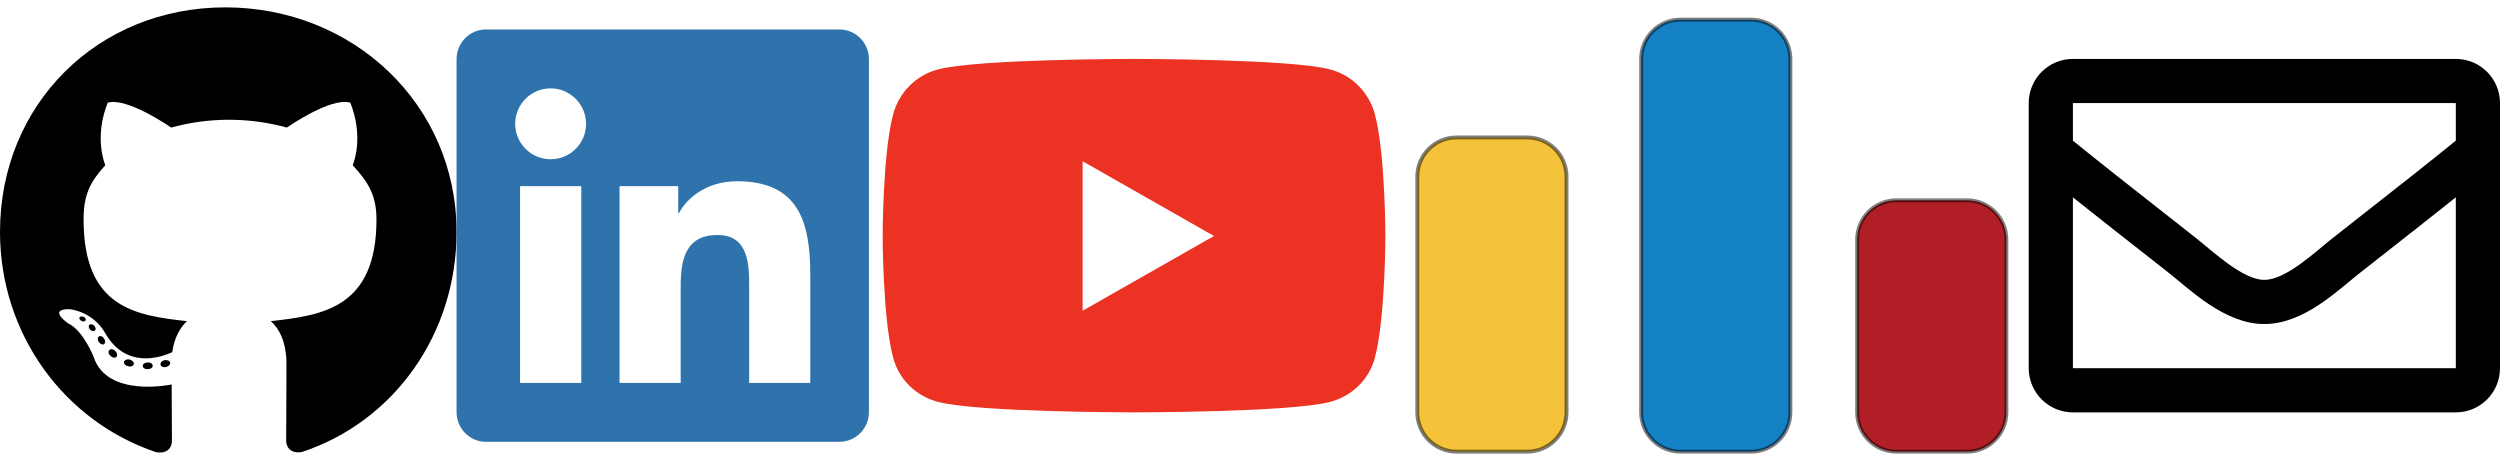
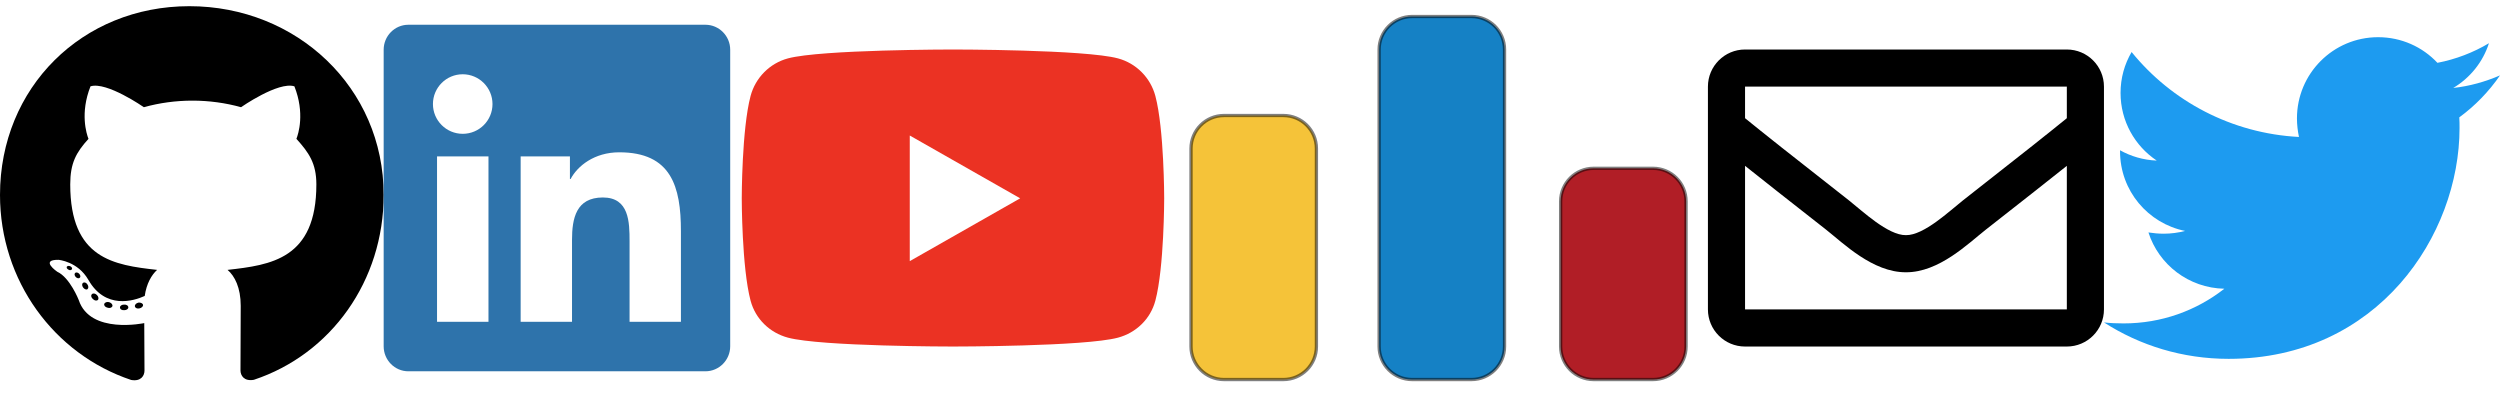
- <svg xmlns="http://www.w3.org/2000/svg" xmlns:xlink="http://www.w3.org/1999/xlink" height="128" width="679">
+ <svg xmlns="http://www.w3.org/2000/svg" xmlns:xlink="http://www.w3.org/1999/xlink" height="128" width="808">
  <symbol id="fa-github" viewBox="0 0 496 512">
    <path d="M165.9 397.4c0 2-2.3 3.6-5.2 3.6-3.3.3-5.6-1.3-5.6-3.6 0-2 2.3-3.6 5.2-3.6 3-.3 5.6 1.3 5.6 3.6zm-31.1-4.5c-.7 2 1.3 4.3 4.3 4.9 2.6 1 5.6 0 6.2-2s-1.3-4.3-4.3-5.2c-2.6-.7-5.5.3-6.2 2.3zm44.2-1.7c-2.9.7-4.9 2.6-4.6 4.9.3 2 2.9 3.3 5.9 2.6 2.9-.7 4.9-2.6 4.6-4.6-.3-1.9-3-3.2-5.9-2.9zM244.8 8C106.1 8 0 113.3 0 252c0 110.9 69.8 205.8 169.5 239.2 12.8 2.3 17.3-5.6 17.3-12.1 0-6.2-.3-40.4-.3-61.4 0 0-70 15-84.7-29.8 0 0-11.4-29.1-27.8-36.6 0 0-22.9-15.7 1.6-15.4 0 0 24.9 2 38.6 25.8 21.9 38.6 58.6 27.5 72.9 20.9 2.3-16 8.8-27.1 16-33.7-55.9-6.2-112.3-14.3-112.3-110.5 0-27.5 7.6-41.3 23.6-58.9-2.6-6.5-11.1-33.3 2.6-67.9 20.9-6.5 69 27 69 27 20-5.6 41.5-8.5 62.8-8.5s42.8 2.9 62.8 8.5c0 0 48.1-33.6 69-27 13.7 34.7 5.2 61.4 2.6 67.9 16 17.7 25.8 31.5 25.8 58.9 0 96.5-58.9 104.2-114.8 110.5 9.2 7.9 17 22.9 17 46.4 0 33.7-.3 75.4-.3 83.6 0 6.5 4.6 14.4 17.3 12.1C428.2 457.8 496 362.9 496 252 496 113.3 383.5 8 244.8 8zM97.2 352.9c-1.3 1-1 3.3.7 5.2 1.6 1.6 3.9 2.3 5.2 1 1.3-1 1-3.3-.7-5.2-1.6-1.6-3.9-2.3-5.2-1zm-10.8-8.1c-.7 1.3.3 2.9 2.3 3.9 1.6 1 3.6.7 4.3-.7.7-1.3-.3-2.9-2.3-3.9-2-.6-3.6-.3-4.3.7zm32.4 35.6c-1.6 1.3-1 4.3 1.3 6.2 2.3 2.3 5.2 2.6 6.5 1 1.3-1.3.7-4.3-1.3-6.2-2.2-2.3-5.2-2.6-6.5-1zm-11.4-14.7c-1.6 1-1.6 3.6 0 5.9 1.6 2.3 4.3 3.3 5.6 2.3 1.6-1.3 1.6-3.9 0-6.2-1.4-2.3-4-3.3-5.6-2z" />
  </symbol>
  <symbol id="fa-linkedin" viewBox="0 0 448 512">
    <path fill="#2e73ab" d="M416 32H31.9C14.3 32 0 46.5 0 64.3v383.4C0 465.5 14.3 480 31.9 480H416c17.6 0 32-14.5 32-32.3V64.3c0-17.8-14.4-32.3-32-32.3zM135.4 416H69V202.2h66.5V416zm-33.2-243c-21.3 0-38.5-17.3-38.5-38.5S80.9 96 102.2 96c21.2 0 38.5 17.3 38.5 38.5 0 21.3-17.2 38.5-38.5 38.5zm282.1 243h-66.4V312c0-24.8-.5-56.7-34.5-56.7-34.6 0-39.9 27-39.9 54.9V416h-66.4V202.2h63.7v29.2h.9c8.9-16.8 30.6-34.5 62.9-34.5 67.2 0 79.7 44.3 79.7 101.9V416z" />
  </symbol>
  <symbol id="fa-youtube" viewBox="0 0 576 512">
    <path fill="#eb3223" d="M549.655 124.083c-6.281-23.65-24.787-42.276-48.284-48.597C458.781 64 288 64 288 64S117.22 64 74.629 75.486c-23.497 6.322-42.003 24.947-48.284 48.597-11.412 42.867-11.412 132.305-11.412 132.305s0 89.438 11.412 132.305c6.281 23.65 24.787 41.5 48.284 47.821C117.22 448 288 448 288 448s170.78 0 213.371-11.486c23.497-6.321 42.003-24.171 48.284-47.821 11.412-42.867 11.412-132.305 11.412-132.305s0-89.438-11.412-132.305zm-317.51 213.508V175.185l142.739 81.205-142.739 81.201z" />
  </symbol>
  <symbol id="fa-envelope" viewBox="0 0 512 512">
    <path d="M464 64H48C21.49 64 0 85.49 0 112v288c0 26.51 21.49 48 48 48h416c26.51 0 48-21.49 48-48V112c0-26.51-21.49-48-48-48zm0 48v40.805c-22.422 18.259-58.168 46.651-134.587 106.49-16.841 13.247-50.201 45.072-73.413 44.701-23.208.375-56.579-31.459-73.413-44.701C106.18 199.465 70.425 171.067 48 152.805V112h416zM48 400V214.398c22.914 18.251 55.409 43.862 104.938 82.646 21.857 17.205 60.134 55.186 103.062 54.955 42.717.231 80.509-37.199 103.053-54.947 49.528-38.783 82.032-64.401 104.947-82.653V400H48z" />
  </symbol>
  <symbol id="codeforces" viewBox="0 0 160 120">
    <rect stroke="black" stroke-opacity="0.5" fill="#F5C339" x="4" y="35" width="38" height="80" rx="10" ry="10" />
    <rect stroke="black" stroke-opacity="0.5" fill="#1581C5" x="61" y="5" width="38" height="110" rx="10" ry="10" />
    <rect stroke="black" stroke-opacity="0.5" fill="#B11E26" x="116" y="51" width="38" height="64" rx="10" ry="10" />
  </symbol>
+   <symbol id="fa-twitter" viewBox="0 0 512 512">
+     <path fill="#1d9bf0" d="M459.37 151.716c.325 4.548.325 9.097.325 13.645 0 138.72-105.583 298.558-298.558 298.558-59.452 0-114.68-17.219-161.137-47.106 8.447.974 16.568 1.299 25.34 1.299 49.055 0 94.213-16.568 130.274-44.832-46.132-.975-84.792-31.188-98.112-72.772 6.498.974 12.995 1.624 19.818 1.624 9.421 0 18.843-1.3 27.614-3.573-48.081-9.747-84.143-51.98-84.143-102.985v-1.299c13.969 7.797 30.214 12.67 47.431 13.319-28.264-18.843-46.781-51.005-46.781-87.391 0-19.492 5.197-37.36 14.294-52.954 51.655 63.675 129.3 105.258 216.365 109.807-1.624-7.797-2.599-15.918-2.599-24.04 0-57.828 46.782-104.934 104.934-104.934 30.213 0 57.502 12.67 76.67 33.137 23.715-4.548 46.456-13.32 66.599-25.34-7.798 24.366-24.366 44.833-46.132 57.827 21.117-2.273 41.584-8.122 60.426-16.243-14.292 20.791-32.161 39.308-52.628 54.253z" />
+   </symbol>
  <use xlink:href="#fa-github" x="0" y="0" width="124" height="128" />
  <use xlink:href="#fa-linkedin" x="124" y="0" width="112" height="128" />
  <use xlink:href="#fa-youtube" x="236" y="0" width="144" height="128" />
  <use xlink:href="#codeforces" x="380" y="0" width="172" height="128" />
-   <use xlink:href="#fa-envelope" x="551" y="0" width="128" height="128" />
+   <use xlink:href="#fa-envelope" x="552" y="0" width="128" height="128" />
+   <use xlink:href="#fa-twitter" x="680" y="0" width="128" height="128" />
</svg>
